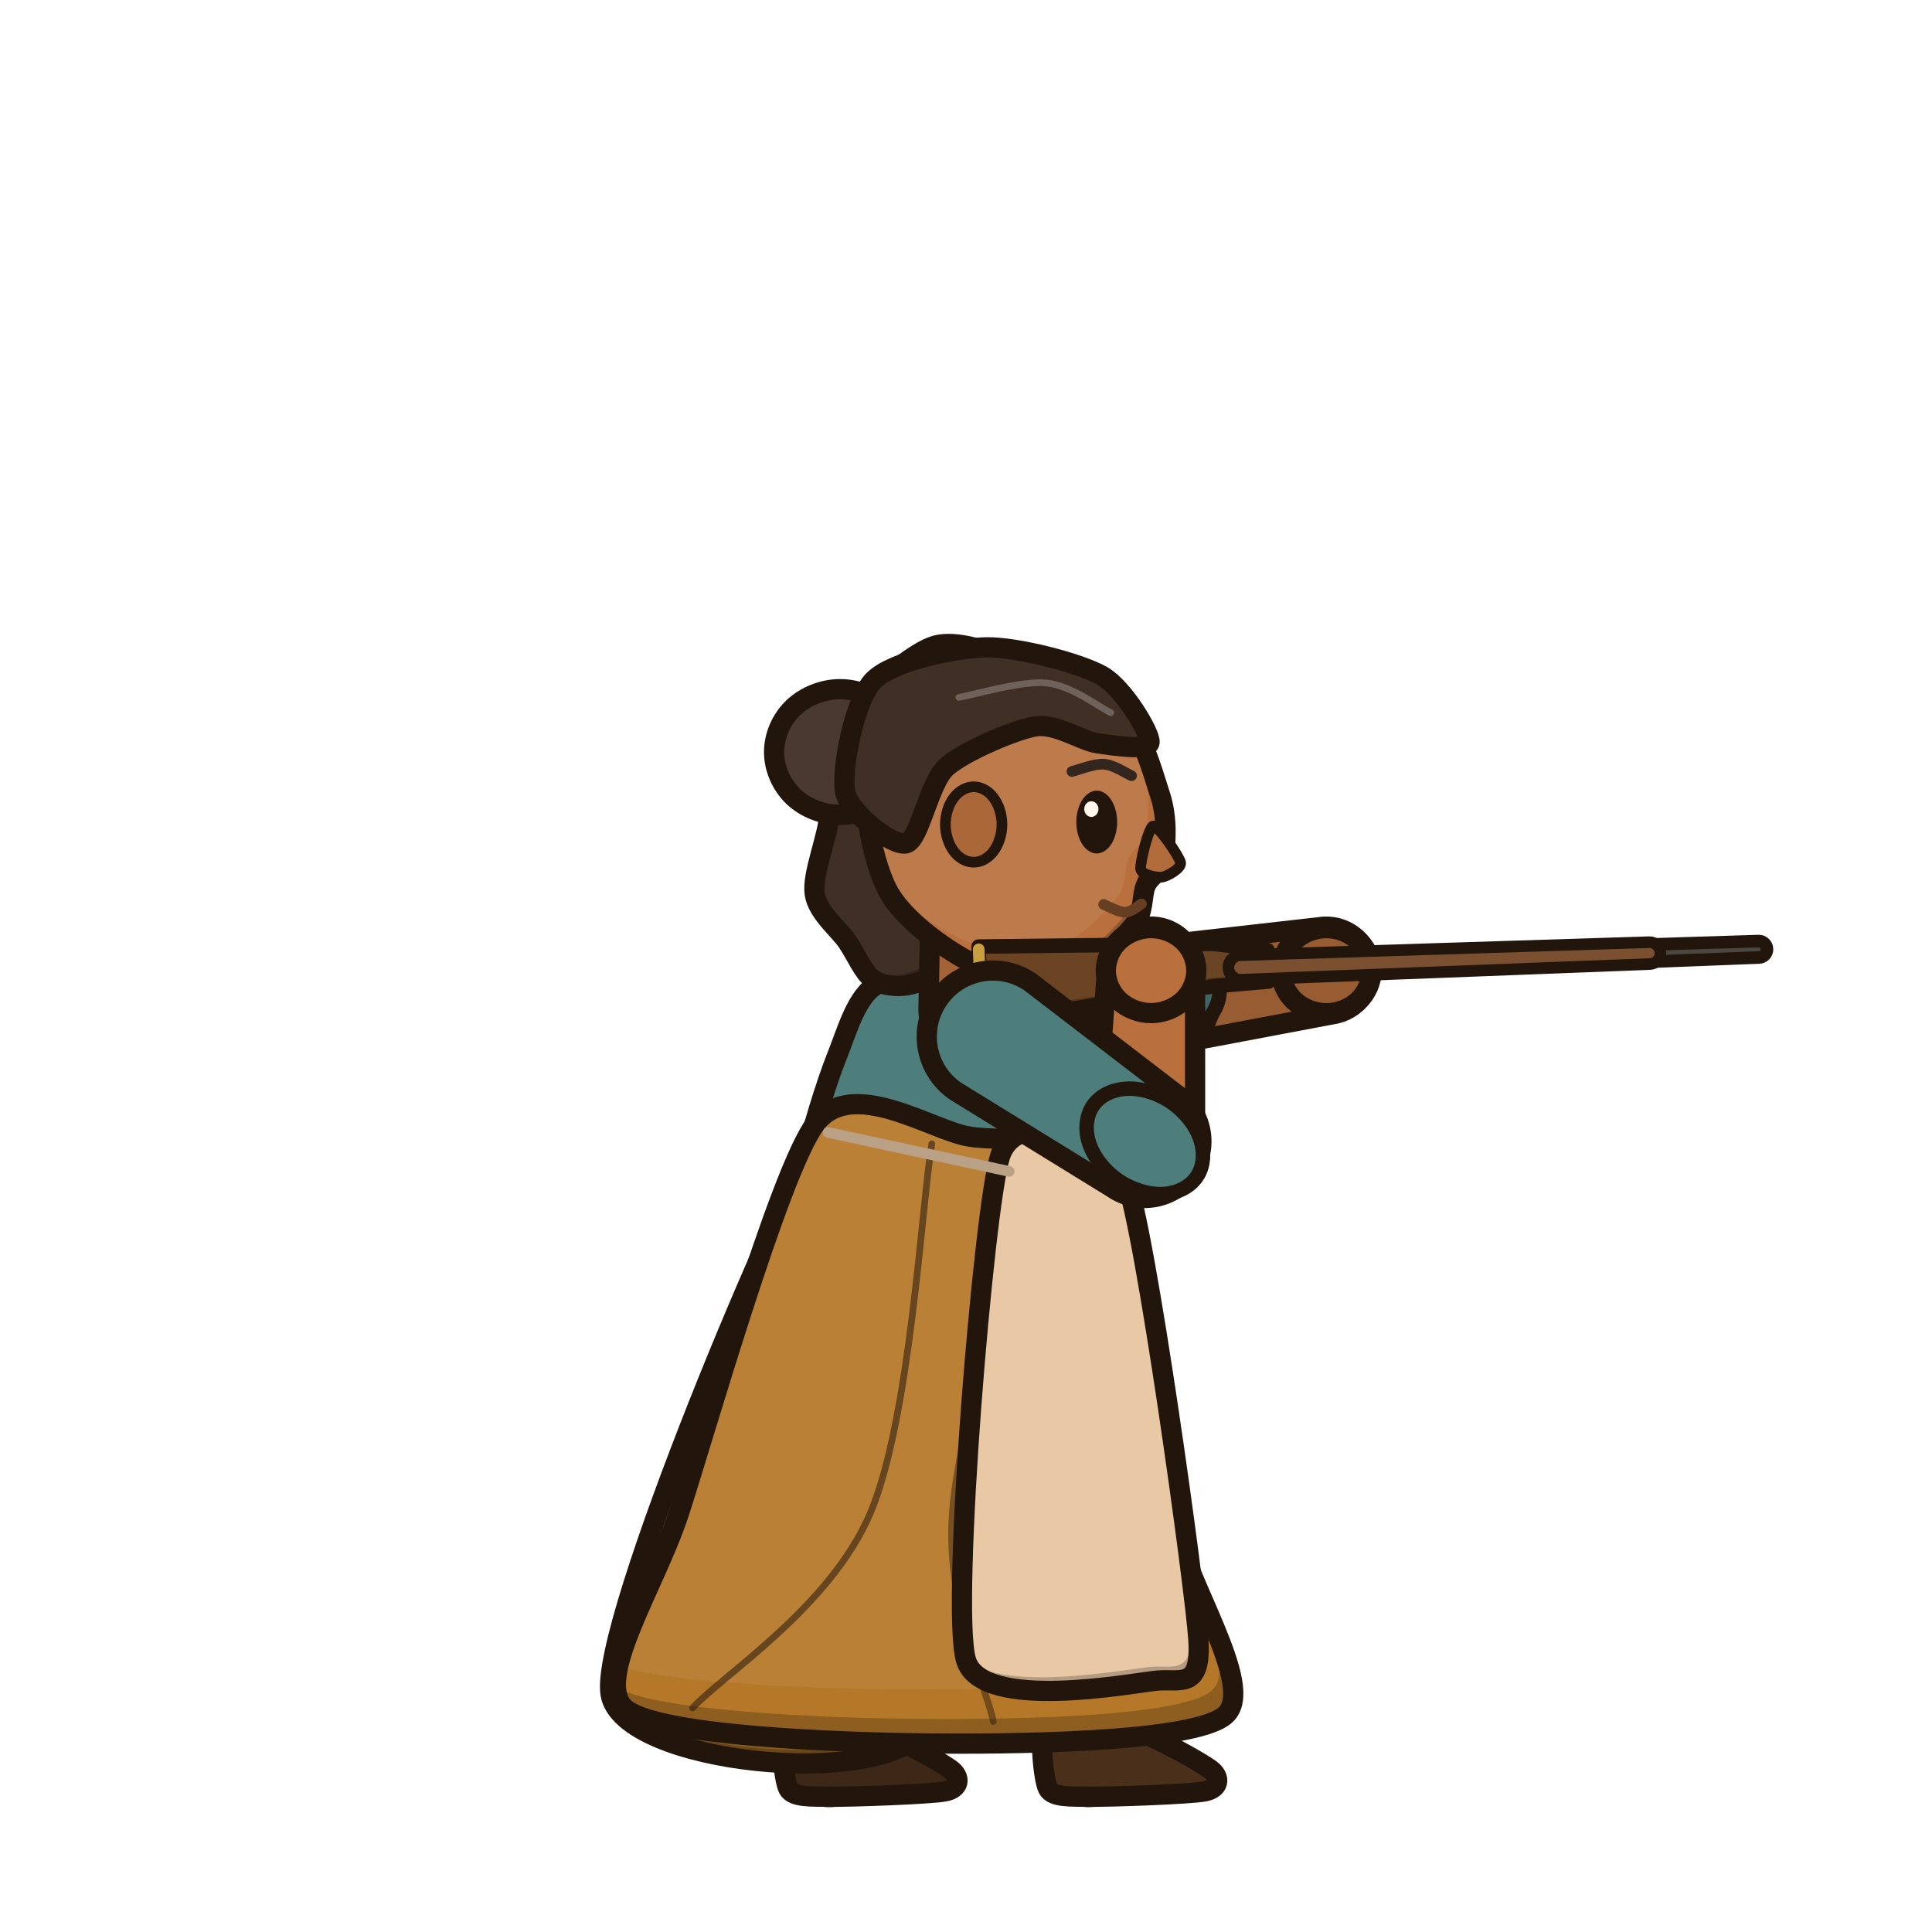
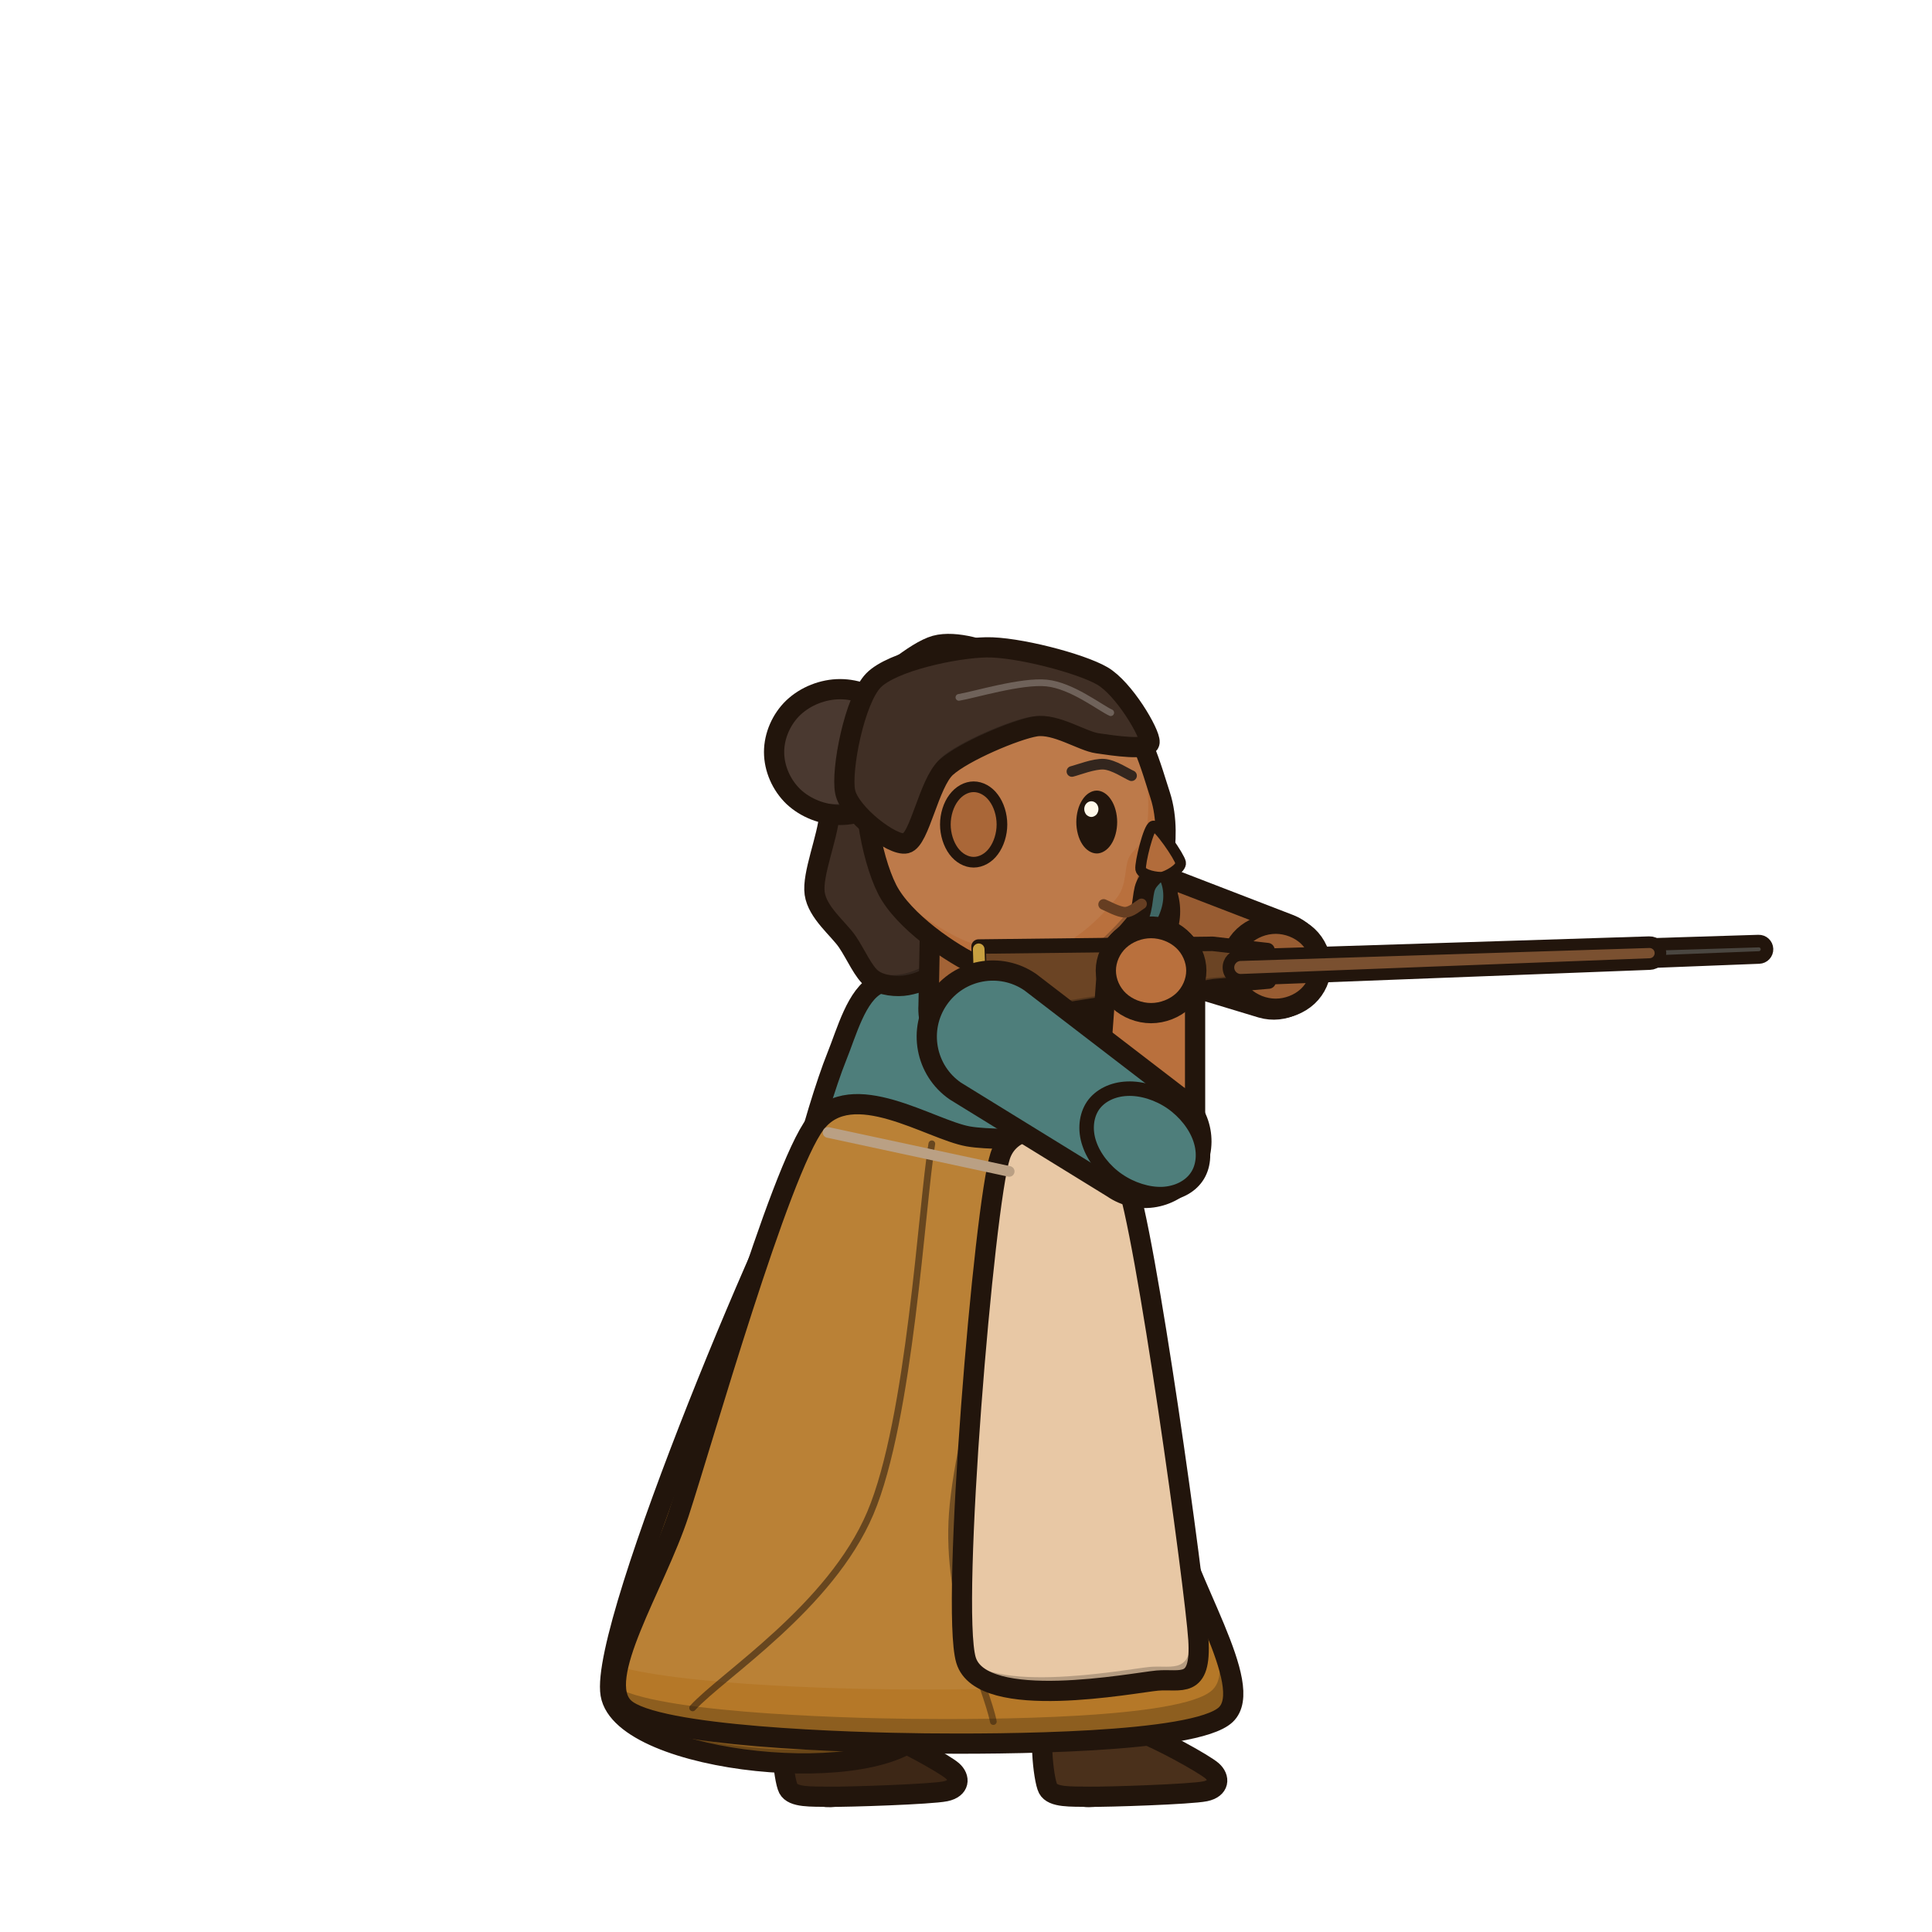
<svg xmlns="http://www.w3.org/2000/svg" width="400" height="400" viewBox="0 0 400 400">
  <defs>
    <clipPath id="teal-aim-1-c-0">
-       <path d="M 13.45 62.21 L 25.88 63.62 A 3.22 3.22 0 0 0 26.84 57.25 L 14.55 54.93 A 3.68 3.68 0 0 0 13.45 62.21 Z" />
+       <path d="M 12.04 68.3 L 23.71 63.8 A 3.22 3.22 0 0 0 21.61 57.72 L 9.64 61.34 A 3.68 3.68 0 0 0 12.04 68.3 Z" />
    </clipPath>
    <clipPath id="teal-aim-1-c-1">
-       <path d="M -0.2 60.55 L 13.16 62.62 A 4.14 4.14 0 0 0 14.84 54.52 L 1.77 51.09 A 4.83 4.83 0 0 0 -0.2 60.55 Z" />
+       <path d="M -2.44 59.42 L 8.08 67.91 A 4.14 4.14 0 0 0 13.6 61.74 L 4.01 52.22 A 4.83 4.83 0 0 0 -2.44 59.42 Z" />
    </clipPath>
    <clipPath id="teal-aim-1-c-2">
-       <path d="M 29.67 60.43 C 29.67 61.24 29.31 62.06 28.7 62.63 C 28.1 63.21 27.22 63.55 26.36 63.55 C 25.5 63.55 24.63 63.21 24.02 62.63 C 23.41 62.06 23.05 61.24 23.05 60.43 C 23.05 59.63 23.41 58.8 24.02 58.23 C 24.63 57.66 25.5 57.32 26.36 57.32 C 27.22 57.32 28.1 57.66 28.7 58.23 C 29.31 58.8 29.67 59.63 29.67 60.43 Z" />
+       <path d="M 25.97 60.76 C 25.97 61.57 25.61 62.39 25 62.96 C 24.39 63.53 23.52 63.87 22.66 63.87 C 21.8 63.87 20.93 63.53 20.32 62.96 C 19.71 62.39 19.35 61.57 19.35 60.76 C 19.35 59.95 19.71 59.13 20.32 58.56 C 20.93 57.99 21.8 57.65 22.66 57.65 C 23.52 57.65 24.39 57.99 25 58.56 C 25.61 59.13 25.97 59.95 25.97 60.76 Z" />
    </clipPath>
    <clipPath id="teal-aim-1-c-3">
      <path d="M -0.52 11.69 L -7.28 1.47 A 3.22 3.22 0 0 0 -12.72 4.93 L -6.34 15.39 A 3.45 3.45 0 0 0 -0.52 11.69 Z" />
    </clipPath>
    <clipPath id="teal-aim-1-c-4">
      <path d="M -13 0.6 C -13.35 1.27 -13.76 5.21 -13 5.7 C -12.24 6.19 -7.9 5.24 -6.5 4.8 C -5.1 4.36 -1.58 2.41 -1 1.9 C -0.42 1.39 -0.45 0.62 -1.5 0.4 C -2.55 0.18 -8.66 -0.02 -10 0 C -11.34 0.02 -12.65 -0.06 -13 0.6 Z" />
    </clipPath>
    <clipPath id="teal-aim-1-c-5">
      <path d="M -10.34 49.15 C -13.35 44.62 -26.86 12.65 -26 7.5 C -25.14 2.35 -6.01 0.47 -3 5 C 0.01 9.53 0.68 41.19 -0.18 46.34 C -1.03 51.49 -7.32 53.68 -10.34 49.15 Z" />
    </clipPath>
    <clipPath id="teal-aim-1-c-6">
      <path d="M 12.48 15.44 L 12.22 3.19 A 3.22 3.22 0 0 0 5.78 3.21 L 5.58 15.46 A 3.45 3.45 0 0 0 12.48 15.44 Z" />
    </clipPath>
    <clipPath id="teal-aim-1-c-7">
      <path d="M 6 0.6 C 5.65 1.27 5.24 5.21 6 5.7 C 6.76 6.19 11.1 5.24 12.5 4.8 C 13.9 4.36 17.42 2.41 18 1.9 C 18.58 1.39 18.55 0.62 17.5 0.4 C 16.45 0.18 10.34 -0.02 9 0 C 7.66 0.02 6.35 -0.06 6 0.6 Z" />
    </clipPath>
    <clipPath id="teal-aim-1-c-8">
      <path d="M -13.01 36.93 C -14.28 38.54 -12.41 43.63 -11.93 45.93 C -11.46 48.22 -10.19 52.33 -9.46 54.13 C -8.73 55.93 -8.01 58.69 -6.46 59.44 C -4.91 60.19 -0.03 60.17 2.19 59.78 C 4.42 59.39 8.88 57.83 10.21 56.5 C 11.53 55.18 12.1 51.79 12.13 49.86 C 12.15 47.92 10.88 44.22 10.4 41.99 C 9.91 39.76 10.2 34.22 8.49 33.13 C 6.79 32.05 0.48 33.33 -2.38 33.83 C -5.25 34.34 -11.73 35.31 -13.01 36.93 Z" />
    </clipPath>
    <clipPath id="teal-aim-1-c-9">
      <path d="M -11 49.26 C -13.65 45.82 -19.25 26.1 -21 20.75 C -22.75 15.4 -27.25 8.61 -25 6.5 C -22.75 4.39 -8.5 3.96 -3 3.9 C 2.5 3.84 16.75 3.89 19 6 C 21.25 8.11 15.96 15.83 15 20.75 C 14.04 25.67 13.18 41.88 11.33 45.33 C 9.48 48.77 2.96 47.82 0.17 48.31 C -2.62 48.8 -8.36 52.71 -11 49.26 Z" />
    </clipPath>
    <clipPath id="teal-aim-1-c-10">
      <path d="M 2.5 46.88 C 3.66 50.41 10.21 48.81 11.66 45.27 C 13.11 41.73 16.77 15.18 17 11.5 C 17.23 7.82 15.7 8.65 14 8.5 C 12.3 8.35 1.15 6.16 0 10 C -1.15 13.84 1.33 43.36 2.5 46.88 Z" />
    </clipPath>
    <clipPath id="teal-aim-1-c-11">
      <path d="M 2.57 83.33 C 1.53 83.87 -0.74 84.63 -2.24 84.22 C -3.74 83.8 -6.24 81.56 -7.43 80.57 C -8.61 79.57 -9.77 78.89 -10.16 77.59 C -10.54 76.28 -9.86 73.6 -9.99 71.87 C -10.13 70.14 -11.27 67.48 -11.07 66.08 C -10.87 64.68 -9.32 63.49 -8.68 62.55 C -8.05 61.62 -7.5 60.3 -6.84 59.82 C -6.19 59.34 -5.05 59.23 -4.3 59.37 C -3.54 59.51 -2.5 59.84 -1.83 60.75 C -1.16 61.65 -0.78 64.04 0.16 65.39 C 1.1 66.75 3.85 68.32 4.47 69.75 C 5.09 71.18 4.26 73.28 4.28 74.91 C 4.31 76.53 4.91 79.29 4.65 80.56 C 4.39 81.82 3.6 82.78 2.57 83.33 Z" />
    </clipPath>
    <clipPath id="teal-aim-1-c-12">
      <path d="M -4.38 76.43 C -4.38 77.62 -4.91 78.84 -5.8 79.68 C -6.68 80.52 -7.96 81.03 -9.21 81.03 C -10.47 81.03 -11.74 80.52 -12.63 79.68 C -13.51 78.84 -14.04 77.62 -14.04 76.43 C -14.04 75.23 -13.51 74.02 -12.63 73.17 C -11.74 72.33 -10.47 71.83 -9.21 71.83 C -7.96 71.83 -6.68 72.33 -5.8 73.17 C -4.91 74.02 -4.38 75.23 -4.38 76.43 Z" />
    </clipPath>
    <clipPath id="teal-aim-1-c-13">
      <path d="M -2.74 57.9 L -2.64 63.25 A 4.37 4.37 0 0 0 6.08 62.71 L 5.53 57.4 A 4.14 4.14 0 0 0 -2.74 57.9 Z" />
    </clipPath>
    <clipPath id="teal-aim-1-c-14">
      <path d="M -6.92 76.27 C -5.93 78.74 -1.83 82.28 0.81 82.87 C 3.44 83.47 8.64 81.66 10.65 80.22 C 12.66 78.79 13.63 75.02 14.2 73.29 C 14.77 71.56 14.61 69.65 14.45 68.66 C 14.3 67.67 13.49 67.41 13.16 66.68 C 12.83 65.94 13.06 64.71 12.26 63.74 C 11.47 62.78 9.56 60.7 7.87 60.24 C 6.18 59.79 3.03 59.8 0.99 60.73 C -1.06 61.65 -4.58 64.05 -5.77 66.39 C -6.95 68.72 -7.9 73.79 -6.92 76.27 Z" />
    </clipPath>
    <clipPath id="teal-aim-1-c-15">
      <path d="M -8.84 73.52 C -9.16 75.11 -8.15 80.26 -6.77 81.67 C -5.4 83.08 -0.76 84.05 1.47 84.09 C 3.7 84.14 8.37 82.93 9.97 82 C 11.56 81.08 13.48 77.81 13.43 77.15 C 13.39 76.49 10.73 76.91 9.62 77.07 C 8.51 77.22 6.57 78.54 5.1 78.31 C 3.62 78.07 -0.19 76.45 -1.45 75.31 C -2.72 74.17 -3.39 69.99 -4.38 69.75 C -5.36 69.51 -8.52 71.93 -8.84 73.52 Z" />
    </clipPath>
    <clipPath id="teal-aim-1-c-16">
      <path d="M 1.12 56.6 L 18.15 59.3 L 22.14 59.64 L 22.06 61.94 L 18.04 62.4 L 0.92 62.2 Z" />
    </clipPath>
    <clipPath id="teal-aim-1-c-17">
      <path d="M 9.4 48.08 L 10.32 60.56 A 3.22 3.22 0 0 0 16.76 60.32 L 16.76 47.81 A 3.68 3.68 0 0 0 9.4 48.08 Z" />
    </clipPath>
    <clipPath id="teal-aim-1-c-18">
      <path d="M 4.71 59.59 L 15.43 51.36 A 4.14 4.14 0 0 0 10.73 44.54 L -0.78 51.63 A 4.83 4.83 0 0 0 4.71 59.59 Z" />
    </clipPath>
    <clipPath id="teal-aim-1-c-19">
      <path d="M 16.85 60.44 C 16.85 61.25 16.49 62.07 15.88 62.64 C 15.27 63.21 14.4 63.55 13.54 63.55 C 12.68 63.55 11.81 63.21 11.2 62.64 C 10.59 62.07 10.23 61.25 10.23 60.44 C 10.23 59.63 10.59 58.81 11.2 58.24 C 11.81 57.67 12.68 57.33 13.54 57.33 C 14.4 57.33 15.27 57.67 15.88 58.24 C 16.49 58.81 16.85 59.63 16.85 60.44 Z" />
    </clipPath>
  </defs>
  <g filter="url(#grain)" stroke-linejoin="round" stroke-linecap="round">
    <g transform="translate(200 372) scale(2.83 -2.83)">
      <g clip-path="url(#teal-aim-1-c-0)">
-         <path d="M 13.45 62.21 L 25.88 63.62 A 3.22 3.22 0 0 0 26.84 57.25 L 14.55 54.93 A 3.68 3.68 0 0 0 13.45 62.21 Z" fill="#774827" />
-         <path d="M 13.45 62.21 L 25.88 63.62 A 3.22 3.22 0 0 0 26.84 57.25 L 14.55 54.93 A 3.68 3.68 0 0 0 13.45 62.21 Z" fill="#985c32" transform="translate(-0.33 0.6)" />
+         <path d="M 12.04 68.3 L 23.71 63.8 A 3.22 3.22 0 0 0 21.61 57.72 L 9.64 61.34 A 3.68 3.68 0 0 0 12.04 68.3 Z" fill="#774827" />
+         <path d="M 12.04 68.3 L 23.71 63.8 A 3.22 3.22 0 0 0 21.61 57.72 L 9.64 61.34 A 3.68 3.68 0 0 0 12.04 68.3 Z" fill="#985c32" transform="translate(-0.33 0.6)" />
      </g>
-       <path d="M 13.45 62.21 L 25.88 63.62 A 3.22 3.22 0 0 0 26.84 57.25 L 14.55 54.93 A 3.68 3.68 0 0 0 13.45 62.21 Z" fill="none" stroke="#22150c" stroke-width="1.48" stroke-linejoin="round" />
+       <path d="M 12.04 68.3 L 23.71 63.8 A 3.22 3.22 0 0 0 21.61 57.72 L 9.64 61.34 A 3.68 3.68 0 0 0 12.04 68.3 Z" fill="none" stroke="#22150c" stroke-width="1.48" stroke-linejoin="round" />
      <g clip-path="url(#teal-aim-1-c-1)">
-         <path d="M -0.2 60.55 L 13.16 62.62 A 4.14 4.14 0 0 0 14.84 54.52 L 1.77 51.09 A 4.83 4.83 0 0 0 -0.2 60.55 Z" fill="#32504f" />
-         <path d="M -0.2 60.55 L 13.16 62.62 A 4.14 4.14 0 0 0 14.84 54.52 L 1.77 51.09 A 4.83 4.83 0 0 0 -0.2 60.55 Z" fill="#406765" transform="translate(-0.38 0.7)" />
+         <path d="M -2.44 59.42 L 8.08 67.91 A 4.14 4.14 0 0 0 13.6 61.74 L 4.01 52.22 A 4.83 4.83 0 0 0 -2.44 59.42 Z" fill="#32504f" />
+         <path d="M -2.44 59.42 L 8.08 67.91 A 4.14 4.14 0 0 0 13.6 61.74 L 4.01 52.22 A 4.83 4.83 0 0 0 -2.44 59.42 Z" fill="#406765" transform="translate(-0.38 0.7)" />
      </g>
-       <path d="M -0.2 60.55 L 13.16 62.62 A 4.14 4.14 0 0 0 14.84 54.52 L 1.77 51.09 A 4.83 4.83 0 0 0 -0.2 60.55 Z" fill="none" stroke="#22150c" stroke-width="1.48" stroke-linejoin="round" />
-       <path d="M 18.5 59.51 C 18.32 60.38 17.64 61.17 16.69 61.62 C 15.73 62.07 14.46 62.19 13.3 61.95 C 12.13 61.7 11.02 61.09 10.32 60.29 C 9.62 59.5 9.31 58.51 9.5 57.63 C 9.68 56.76 10.36 55.97 11.31 55.52 C 12.27 55.07 13.54 54.95 14.7 55.19 C 15.87 55.43 16.99 56.05 17.68 56.84 C 18.38 57.63 18.69 58.63 18.5 59.51 Z" fill="#406765" />
-       <path d="M 18.5 59.51 C 18.32 60.38 17.64 61.17 16.69 61.62 C 15.73 62.07 14.46 62.19 13.3 61.95 C 12.13 61.7 11.02 61.09 10.32 60.29 C 9.62 59.5 9.31 58.51 9.5 57.63 C 9.68 56.76 10.36 55.97 11.31 55.52 C 12.27 55.07 13.54 54.95 14.7 55.19 C 15.87 55.43 16.99 56.05 17.68 56.84 C 18.38 57.63 18.69 58.63 18.5 59.51 Z" fill="none" stroke="#22150c" stroke-width="1.06" stroke-linejoin="round" />
+       <path d="M -2.44 59.42 L 8.08 67.91 A 4.14 4.14 0 0 0 13.6 61.74 L 4.01 52.22 A 4.83 4.83 0 0 0 -2.44 59.42 Z" fill="none" stroke="#22150c" stroke-width="1.48" stroke-linejoin="round" />
+       <path d="M 14.27 67.89 C 13.67 68.56 12.68 68.9 11.63 68.81 C 10.58 68.72 9.43 68.19 8.54 67.39 C 7.65 66.6 7 65.51 6.79 64.47 C 6.58 63.44 6.82 62.42 7.41 61.76 C 8.01 61.09 8.99 60.75 10.04 60.84 C 11.09 60.93 12.25 61.46 13.14 62.26 C 14.03 63.05 14.68 64.14 14.89 65.18 C 15.1 66.21 14.86 67.23 14.27 67.89 Z" fill="#406765" />
+       <path d="M 14.27 67.89 C 13.67 68.56 12.68 68.9 11.63 68.81 C 10.58 68.72 9.43 68.19 8.54 67.39 C 7.65 66.6 7 65.51 6.79 64.47 C 6.58 63.44 6.82 62.42 7.41 61.76 C 8.01 61.09 8.99 60.75 10.04 60.84 C 11.09 60.93 12.25 61.46 13.14 62.26 C 14.03 63.05 14.68 64.14 14.89 65.18 C 15.1 66.21 14.86 67.23 14.27 67.89 Z" fill="none" stroke="#22150c" stroke-width="1.06" stroke-linejoin="round" />
      <g clip-path="url(#teal-aim-1-c-2)">
-         <path d="M 29.67 60.43 C 29.67 61.24 29.31 62.06 28.7 62.63 C 28.1 63.21 27.22 63.55 26.36 63.55 C 25.5 63.55 24.63 63.21 24.02 62.63 C 23.41 62.06 23.05 61.24 23.05 60.43 C 23.05 59.63 23.41 58.8 24.02 58.23 C 24.63 57.66 25.5 57.32 26.36 57.32 C 27.22 57.32 28.1 57.66 28.7 58.23 C 29.31 58.8 29.67 59.63 29.67 60.43 Z" fill="#774827" />
-         <path d="M 29.67 60.43 C 29.67 61.24 29.31 62.06 28.7 62.63 C 28.1 63.21 27.22 63.55 26.36 63.55 C 25.5 63.55 24.63 63.21 24.02 62.63 C 23.41 62.06 23.05 61.24 23.05 60.43 C 23.05 59.63 23.41 58.8 24.02 58.23 C 24.63 57.66 25.5 57.32 26.36 57.32 C 27.22 57.32 28.1 57.66 28.7 58.23 C 29.31 58.8 29.67 59.63 29.67 60.43 Z" fill="#985c32" transform="translate(-0.22 0.4)" />
+         <path d="M 25.97 60.76 C 25.97 61.57 25.61 62.39 25 62.96 C 24.39 63.53 23.52 63.87 22.66 63.87 C 21.8 63.87 20.93 63.53 20.32 62.96 C 19.71 62.39 19.35 61.57 19.35 60.76 C 19.35 59.95 19.71 59.13 20.32 58.56 C 20.93 57.99 21.8 57.65 22.66 57.65 C 23.52 57.65 24.39 57.99 25 58.56 C 25.61 59.13 25.97 59.95 25.97 60.76 Z" fill="#774827" />
+         <path d="M 25.97 60.76 C 25.97 61.57 25.61 62.39 25 62.96 C 24.39 63.53 23.52 63.87 22.66 63.87 C 21.8 63.87 20.93 63.53 20.32 62.96 C 19.71 62.39 19.35 61.57 19.35 60.76 C 19.35 59.95 19.71 59.13 20.32 58.56 C 20.93 57.99 21.8 57.65 22.66 57.65 C 23.52 57.65 24.39 57.99 25 58.56 C 25.61 59.13 25.97 59.95 25.97 60.76 Z" fill="#985c32" transform="translate(-0.22 0.4)" />
      </g>
-       <path d="M 29.67 60.43 C 29.67 61.24 29.31 62.06 28.7 62.63 C 28.1 63.21 27.22 63.55 26.36 63.55 C 25.5 63.55 24.63 63.21 24.02 62.63 C 23.41 62.06 23.05 61.24 23.05 60.43 C 23.05 59.63 23.41 58.8 24.02 58.23 C 24.63 57.66 25.5 57.32 26.36 57.32 C 27.22 57.32 28.1 57.66 28.7 58.23 C 29.31 58.8 29.67 59.63 29.67 60.43 Z" fill="none" stroke="#22150c" stroke-width="1.48" stroke-linejoin="round" />
+       <path d="M 25.97 60.76 C 25.97 61.57 25.61 62.39 25 62.96 C 24.39 63.53 23.52 63.87 22.66 63.87 C 21.8 63.87 20.93 63.53 20.32 62.96 C 19.71 62.39 19.35 61.57 19.35 60.76 C 19.35 59.95 19.71 59.13 20.32 58.56 C 20.93 57.99 21.8 57.65 22.66 57.65 C 23.52 57.65 24.39 57.99 25 58.56 C 25.61 59.13 25.97 59.95 25.97 60.76 Z" fill="none" stroke="#22150c" stroke-width="1.48" stroke-linejoin="round" />
      <g clip-path="url(#teal-aim-1-c-3)">
        <path d="M -0.52 11.69 L -7.28 1.47 A 3.22 3.22 0 0 0 -12.72 4.93 L -6.34 15.39 A 3.45 3.45 0 0 0 -0.52 11.69 Z" fill="#634216" />
        <path d="M -0.52 11.69 L -7.28 1.47 A 3.22 3.22 0 0 0 -12.72 4.93 L -6.34 15.39 A 3.45 3.45 0 0 0 -0.52 11.69 Z" fill="#7f541c" transform="translate(-0.28 0.5)" />
      </g>
      <path d="M -0.52 11.69 L -7.28 1.47 A 3.22 3.22 0 0 0 -12.72 4.93 L -6.34 15.39 A 3.45 3.45 0 0 0 -0.52 11.69 Z" fill="none" stroke="#22150c" stroke-width="1.48" stroke-linejoin="round" />
      <g clip-path="url(#teal-aim-1-c-4)">
        <path d="M -13 0.6 C -13.35 1.27 -13.76 5.21 -13 5.7 C -12.24 6.19 -7.9 5.24 -6.5 4.8 C -5.1 4.36 -1.58 2.41 -1 1.9 C -0.42 1.39 -0.45 0.62 -1.5 0.4 C -2.55 0.18 -8.66 -0.02 -10 0 C -11.34 0.02 -12.65 -0.06 -13 0.6 Z" fill="#301e11" />
        <path d="M -13 0.6 C -13.35 1.27 -13.76 5.21 -13 5.7 C -12.24 6.19 -7.9 5.24 -6.5 4.8 C -5.1 4.36 -1.58 2.41 -1 1.9 C -0.42 1.39 -0.45 0.62 -1.5 0.4 C -2.55 0.18 -8.66 -0.02 -10 0 C -11.34 0.02 -12.65 -0.06 -13 0.6 Z" fill="#3d2716" transform="translate(-0.28 0.5)" />
      </g>
      <path d="M -13 0.6 C -13.35 1.27 -13.76 5.21 -13 5.7 C -12.24 6.19 -7.9 5.24 -6.5 4.8 C -5.1 4.36 -1.58 2.41 -1 1.9 C -0.42 1.39 -0.45 0.62 -1.5 0.4 C -2.55 0.18 -8.66 -0.02 -10 0 C -11.34 0.02 -12.65 -0.06 -13 0.6 Z" fill="none" stroke="#22150c" stroke-width="1.48" stroke-linejoin="round" />
      <g clip-path="url(#teal-aim-1-c-5)">
        <path d="M -10.34 49.15 C -13.35 44.62 -26.86 12.65 -26 7.5 C -25.14 2.35 -6.01 0.47 -3 5 C 0.01 9.53 0.68 41.19 -0.18 46.34 C -1.03 51.49 -7.32 53.68 -10.34 49.15 Z" fill="#6a4617" />
        <path d="M -10.34 49.15 C -13.35 44.62 -26.86 12.65 -26 7.5 C -25.14 2.35 -6.01 0.47 -3 5 C 0.01 9.53 0.68 41.19 -0.18 46.34 C -1.03 51.49 -7.32 53.68 -10.34 49.15 Z" fill="#885a1e" transform="translate(-0.55 1)" />
      </g>
      <path d="M -10.34 49.15 C -13.35 44.62 -26.86 12.65 -26 7.5 C -25.14 2.35 -6.01 0.47 -3 5 C 0.01 9.53 0.68 41.19 -0.18 46.34 C -1.03 51.49 -7.32 53.68 -10.34 49.15 Z" fill="none" stroke="#22150c" stroke-width="1.48" stroke-linejoin="round" />
      <g clip-path="url(#teal-aim-1-c-6)">
        <path d="M 12.48 15.44 L 12.22 3.19 A 3.22 3.22 0 0 0 5.78 3.21 L 5.58 15.46 A 3.45 3.45 0 0 0 12.48 15.44 Z" fill="#634216" />
        <path d="M 12.48 15.44 L 12.22 3.19 A 3.22 3.22 0 0 0 5.78 3.21 L 5.58 15.46 A 3.45 3.45 0 0 0 12.48 15.44 Z" fill="#7f541c" transform="translate(-0.28 0.5)" />
      </g>
      <path d="M 12.48 15.44 L 12.22 3.19 A 3.22 3.22 0 0 0 5.78 3.21 L 5.58 15.46 A 3.45 3.45 0 0 0 12.48 15.44 Z" fill="none" stroke="#22150c" stroke-width="1.48" stroke-linejoin="round" />
      <g clip-path="url(#teal-aim-1-c-7)">
        <path d="M 6 0.6 C 5.65 1.27 5.24 5.21 6 5.7 C 6.76 6.19 11.1 5.24 12.5 4.8 C 13.9 4.36 17.42 2.41 18 1.9 C 18.58 1.39 18.55 0.62 17.5 0.4 C 16.45 0.18 10.34 -0.02 9 0 C 7.66 0.02 6.35 -0.06 6 0.6 Z" fill="#3a2515" />
        <path d="M 6 0.6 C 5.65 1.27 5.24 5.21 6 5.7 C 6.76 6.19 11.1 5.24 12.5 4.8 C 13.9 4.36 17.42 2.41 18 1.9 C 18.58 1.39 18.55 0.62 17.5 0.4 C 16.45 0.18 10.34 -0.02 9 0 C 7.66 0.02 6.35 -0.06 6 0.6 Z" fill="#4a301b" transform="translate(-0.28 0.5)" />
      </g>
      <path d="M 6 0.6 C 5.65 1.27 5.24 5.21 6 5.7 C 6.76 6.19 11.1 5.24 12.5 4.8 C 13.9 4.36 17.42 2.41 18 1.9 C 18.58 1.39 18.55 0.62 17.5 0.4 C 16.45 0.18 10.34 -0.02 9 0 C 7.66 0.02 6.35 -0.06 6 0.6 Z" fill="none" stroke="#22150c" stroke-width="1.48" stroke-linejoin="round" />
      <g clip-path="url(#teal-aim-1-c-8)">
        <path d="M -13.01 36.93 C -14.28 38.54 -12.41 43.63 -11.93 45.93 C -11.46 48.22 -10.19 52.33 -9.46 54.13 C -8.73 55.93 -8.01 58.69 -6.46 59.44 C -4.91 60.19 -0.03 60.17 2.19 59.78 C 4.42 59.39 8.88 57.83 10.21 56.5 C 11.53 55.18 12.1 51.79 12.13 49.86 C 12.15 47.92 10.88 44.22 10.4 41.99 C 9.91 39.76 10.2 34.22 8.49 33.13 C 6.79 32.05 0.48 33.33 -2.38 33.83 C -5.25 34.34 -11.73 35.31 -13.01 36.93 Z" fill="#3d6260" />
        <path d="M -13.01 36.93 C -14.28 38.54 -12.41 43.63 -11.93 45.93 C -11.46 48.22 -10.19 52.33 -9.46 54.13 C -8.73 55.93 -8.01 58.69 -6.46 59.44 C -4.91 60.19 -0.03 60.17 2.19 59.78 C 4.42 59.39 8.88 57.83 10.21 56.5 C 11.53 55.18 12.1 51.79 12.13 49.86 C 12.15 47.92 10.88 44.22 10.4 41.99 C 9.91 39.76 10.2 34.22 8.49 33.13 C 6.79 32.05 0.48 33.33 -2.38 33.83 C -5.25 34.34 -11.73 35.31 -13.01 36.93 Z" fill="#4e7e7b" transform="translate(-0.72 1.3)" />
      </g>
      <path d="M -13.01 36.93 C -14.28 38.54 -12.41 43.63 -11.93 45.93 C -11.46 48.22 -10.19 52.33 -9.46 54.13 C -8.73 55.93 -8.01 58.69 -6.46 59.44 C -4.91 60.19 -0.03 60.17 2.19 59.78 C 4.42 59.39 8.88 57.83 10.21 56.5 C 11.53 55.18 12.1 51.79 12.13 49.86 C 12.15 47.92 10.88 44.22 10.4 41.99 C 9.91 39.76 10.2 34.22 8.49 33.13 C 6.79 32.05 0.48 33.33 -2.38 33.83 C -5.25 34.34 -11.73 35.31 -13.01 36.93 Z" fill="none" stroke="#22150c" stroke-width="1.48" stroke-linejoin="round" />
      <g clip-path="url(#teal-aim-1-c-9)">
        <path d="M -11 49.26 C -13.65 45.82 -19.25 26.1 -21 20.75 C -22.75 15.4 -27.25 8.61 -25 6.5 C -22.75 4.39 -8.5 3.96 -3 3.9 C 2.5 3.84 16.75 3.89 19 6 C 21.25 8.11 15.96 15.83 15 20.75 C 14.04 25.67 13.18 41.88 11.33 45.33 C 9.48 48.77 2.96 47.82 0.17 48.31 C -2.62 48.8 -8.36 52.71 -11 49.26 Z" fill="#8d5e1f" />
        <path d="M -11 49.26 C -13.65 45.82 -19.25 26.1 -21 20.75 C -22.75 15.4 -27.25 8.61 -25 6.5 C -22.75 4.39 -8.5 3.96 -3 3.9 C 2.5 3.84 16.75 3.89 19 6 C 21.25 8.11 15.96 15.83 15 20.75 C 14.04 25.67 13.18 41.88 11.33 45.33 C 9.48 48.77 2.96 47.82 0.17 48.31 C -2.62 48.8 -8.36 52.71 -11 49.26 Z" fill="#b57828" transform="translate(-0.99 1.8)" />
        <path d="M -11 49.26 C -13.65 45.82 -19.25 26.1 -21 20.75 C -22.75 15.4 -27.25 8.61 -25 6.5 C -22.75 4.39 -8.5 3.96 -3 3.9 C 2.5 3.84 16.75 3.89 19 6 C 21.25 8.11 15.96 15.83 15 20.75 C 14.04 25.67 13.18 41.88 11.33 45.33 C 9.48 48.77 2.96 47.82 0.17 48.31 C -2.62 48.8 -8.36 52.71 -11 49.26 Z" fill="#be8842" transform="translate(-2.52 3.96)" opacity="0.55" />
      </g>
      <path d="M -11 49.26 C -13.65 45.82 -19.25 26.1 -21 20.75 C -22.75 15.4 -27.25 8.61 -25 6.5 C -22.75 4.39 -8.5 3.96 -3 3.9 C 2.5 3.84 16.75 3.89 19 6 C 21.25 8.11 15.96 15.83 15 20.75 C 14.04 25.67 13.18 41.88 11.33 45.33 C 9.48 48.77 2.96 47.82 0.17 48.31 C -2.62 48.8 -8.36 52.71 -11 49.26 Z" fill="none" stroke="#22150c" stroke-width="1.48" stroke-linejoin="round" />
      <path d="M -20 6.5 C -17.83 8.88 -9.92 13.87 -7 20.75 C -4.08 27.63 -3.25 43.26 -2.5 47.77" fill="none" stroke="#22150c" stroke-width="0.49" stroke-linecap="round" stroke-linejoin="round" opacity="0.55" />
      <path d="M 2 5.5 C 1.5 8.04 -1.5 13.93 -1 20.75 C -0.5 27.57 4 42.16 5 46.44" fill="none" stroke="#22150c" stroke-width="0.49" stroke-linecap="round" stroke-linejoin="round" opacity="0.45" />
      <g clip-path="url(#teal-aim-1-c-10)">
        <path d="M 2.5 46.88 C 3.66 50.41 10.21 48.81 11.66 45.27 C 13.11 41.73 16.77 15.18 17 11.5 C 17.23 7.82 15.7 8.65 14 8.5 C 12.3 8.35 1.15 6.16 0 10 C -1.15 13.84 1.33 43.36 2.5 46.88 Z" fill="#b59c81" />
        <path d="M 2.5 46.88 C 3.66 50.41 10.21 48.81 11.66 45.27 C 13.11 41.73 16.77 15.18 17 11.5 C 17.23 7.82 15.7 8.65 14 8.5 C 12.3 8.35 1.15 6.16 0 10 C -1.15 13.84 1.33 43.36 2.5 46.88 Z" fill="#e8c8a5" transform="translate(-0.55 1)" />
      </g>
      <path d="M 2.5 46.88 C 3.66 50.41 10.21 48.81 11.66 45.27 C 13.11 41.73 16.77 15.18 17 11.5 C 17.23 7.82 15.7 8.65 14 8.5 C 12.3 8.35 1.15 6.16 0 10 C -1.15 13.84 1.33 43.36 2.5 46.88 Z" fill="none" stroke="#22150c" stroke-width="1.48" stroke-linejoin="round" />
      <path d="M -10.09 48.6 C -7.88 48.12 0.95 46.23 3.16 45.75" fill="none" stroke="#baa084" stroke-width="0.78" stroke-linecap="round" stroke-linejoin="round" />
      <g clip-path="url(#teal-aim-1-c-11)">
        <path d="M 2.57 83.33 C 1.53 83.87 -0.74 84.63 -2.24 84.22 C -3.74 83.8 -6.24 81.56 -7.43 80.57 C -8.61 79.57 -9.77 78.89 -10.16 77.59 C -10.54 76.28 -9.86 73.6 -9.99 71.87 C -10.13 70.14 -11.27 67.48 -11.07 66.08 C -10.87 64.68 -9.32 63.49 -8.68 62.55 C -8.05 61.62 -7.5 60.3 -6.84 59.82 C -6.19 59.34 -5.05 59.23 -4.3 59.37 C -3.54 59.51 -2.5 59.84 -1.83 60.75 C -1.16 61.65 -0.78 64.04 0.16 65.39 C 1.1 66.75 3.85 68.32 4.47 69.75 C 5.09 71.18 4.26 73.28 4.28 74.91 C 4.31 76.53 4.91 79.29 4.65 80.56 C 4.39 81.82 3.6 82.78 2.57 83.33 Z" fill="#32251d" />
        <path d="M 2.57 83.33 C 1.53 83.87 -0.74 84.63 -2.24 84.22 C -3.74 83.8 -6.24 81.56 -7.43 80.57 C -8.61 79.57 -9.77 78.89 -10.16 77.59 C -10.54 76.28 -9.86 73.6 -9.99 71.87 C -10.13 70.14 -11.27 67.48 -11.07 66.08 C -10.87 64.68 -9.32 63.49 -8.68 62.55 C -8.05 61.62 -7.5 60.3 -6.84 59.82 C -6.19 59.34 -5.05 59.23 -4.3 59.37 C -3.54 59.51 -2.5 59.84 -1.83 60.75 C -1.16 61.65 -0.78 64.04 0.16 65.39 C 1.1 66.75 3.85 68.32 4.47 69.75 C 5.09 71.18 4.26 73.28 4.28 74.91 C 4.31 76.53 4.91 79.29 4.65 80.56 C 4.39 81.82 3.6 82.78 2.57 83.33 Z" fill="#402f25" transform="translate(-0.44 0.8)" />
      </g>
      <path d="M 2.57 83.33 C 1.53 83.87 -0.74 84.63 -2.24 84.22 C -3.74 83.8 -6.24 81.56 -7.43 80.57 C -8.61 79.57 -9.77 78.89 -10.16 77.59 C -10.54 76.28 -9.86 73.6 -9.99 71.87 C -10.13 70.14 -11.27 67.48 -11.07 66.08 C -10.87 64.68 -9.32 63.49 -8.68 62.55 C -8.05 61.62 -7.5 60.3 -6.84 59.82 C -6.19 59.34 -5.05 59.23 -4.3 59.37 C -3.54 59.51 -2.5 59.84 -1.83 60.75 C -1.16 61.65 -0.78 64.04 0.16 65.39 C 1.1 66.75 3.85 68.32 4.47 69.75 C 5.09 71.18 4.26 73.28 4.28 74.91 C 4.31 76.53 4.91 79.29 4.65 80.56 C 4.39 81.82 3.6 82.78 2.57 83.33 Z" fill="none" stroke="#22150c" stroke-width="1.48" stroke-linejoin="round" />
      <g clip-path="url(#teal-aim-1-c-12)">
        <path d="M -4.38 76.43 C -4.38 77.62 -4.91 78.84 -5.8 79.68 C -6.68 80.52 -7.96 81.03 -9.21 81.03 C -10.47 81.03 -11.74 80.52 -12.63 79.68 C -13.51 78.84 -14.04 77.62 -14.04 76.43 C -14.04 75.23 -13.51 74.02 -12.63 73.17 C -11.74 72.33 -10.47 71.83 -9.21 71.83 C -7.96 71.83 -6.68 72.33 -5.8 73.17 C -4.91 74.02 -4.38 75.23 -4.38 76.43 Z" fill="#3a2c25" />
        <path d="M -4.38 76.43 C -4.38 77.62 -4.91 78.84 -5.8 79.68 C -6.68 80.52 -7.96 81.03 -9.21 81.03 C -10.47 81.03 -11.74 80.52 -12.63 79.68 C -13.51 78.84 -14.04 77.62 -14.04 76.43 C -14.04 75.23 -13.51 74.02 -12.63 73.17 C -11.74 72.33 -10.47 71.83 -9.21 71.83 C -7.96 71.83 -6.68 72.33 -5.8 73.17 C -4.91 74.02 -4.38 75.23 -4.38 76.43 Z" fill="#4a3930" transform="translate(-0.44 0.8)" />
      </g>
      <path d="M -4.38 76.43 C -4.38 77.62 -4.91 78.84 -5.8 79.68 C -6.68 80.52 -7.96 81.03 -9.21 81.03 C -10.47 81.03 -11.74 80.52 -12.63 79.68 C -13.51 78.84 -14.04 77.62 -14.04 76.43 C -14.04 75.23 -13.51 74.02 -12.63 73.17 C -11.74 72.33 -10.47 71.83 -9.21 71.83 C -7.96 71.83 -6.68 72.33 -5.8 73.17 C -4.91 74.02 -4.38 75.23 -4.38 76.43 Z" fill="none" stroke="#22150c" stroke-width="1.48" stroke-linejoin="round" />
      <g clip-path="url(#teal-aim-1-c-13)">
        <path d="M -2.74 57.9 L -2.64 63.25 A 4.37 4.37 0 0 0 6.08 62.71 L 5.53 57.4 A 4.14 4.14 0 0 0 -2.74 57.9 Z" fill="#7f4d2a" />
        <path d="M -2.74 57.9 L -2.64 63.25 A 4.37 4.37 0 0 0 6.08 62.71 L 5.53 57.4 A 4.14 4.14 0 0 0 -2.74 57.9 Z" fill="#a36336" transform="translate(-0.28 0.5)" />
      </g>
      <path d="M -2.74 57.9 L -2.64 63.25 A 4.37 4.37 0 0 0 6.08 62.71 L 5.53 57.4 A 4.14 4.14 0 0 0 -2.74 57.9 Z" fill="none" stroke="#22150c" stroke-width="1.48" stroke-linejoin="round" />
      <g clip-path="url(#teal-aim-1-c-14)">
        <path d="M -6.92 76.27 C -5.93 78.74 -1.83 82.28 0.81 82.87 C 3.44 83.47 8.64 81.66 10.65 80.22 C 12.66 78.79 13.63 75.02 14.2 73.29 C 14.77 71.56 14.61 69.65 14.45 68.66 C 14.3 67.67 13.49 67.41 13.16 66.68 C 12.83 65.94 13.06 64.71 12.26 63.74 C 11.47 62.78 9.56 60.7 7.87 60.24 C 6.18 59.79 3.03 59.8 0.99 60.73 C -1.06 61.65 -4.58 64.05 -5.77 66.39 C -6.95 68.72 -7.9 73.79 -6.92 76.27 Z" fill="#905730" />
        <path d="M -6.92 76.27 C -5.93 78.74 -1.83 82.28 0.81 82.87 C 3.44 83.47 8.64 81.66 10.65 80.22 C 12.66 78.79 13.63 75.02 14.2 73.29 C 14.77 71.56 14.61 69.65 14.45 68.66 C 14.3 67.67 13.49 67.41 13.16 66.68 C 12.83 65.94 13.06 64.71 12.26 63.74 C 11.47 62.78 9.56 60.7 7.87 60.24 C 6.18 59.79 3.03 59.8 0.99 60.73 C -1.06 61.65 -4.58 64.05 -5.77 66.39 C -6.95 68.72 -7.9 73.79 -6.92 76.27 Z" fill="#b9703d" transform="translate(-0.5 0.9)" />
        <path d="M -6.92 76.27 C -5.93 78.74 -1.83 82.28 0.81 82.87 C 3.44 83.47 8.64 81.66 10.65 80.22 C 12.66 78.79 13.63 75.02 14.2 73.29 C 14.77 71.56 14.61 69.65 14.45 68.66 C 14.3 67.67 13.49 67.41 13.16 66.68 C 12.83 65.94 13.06 64.71 12.26 63.74 C 11.47 62.78 9.56 60.7 7.87 60.24 C 6.18 59.79 3.03 59.8 0.99 60.73 C -1.06 61.65 -4.58 64.05 -5.77 66.39 C -6.95 68.72 -7.9 73.79 -6.92 76.27 Z" fill="#c18154" transform="translate(-1.26 1.98)" opacity="0.55" />
      </g>
      <path d="M -6.92 76.27 C -5.93 78.74 -1.83 82.28 0.81 82.87 C 3.44 83.47 8.64 81.66 10.65 80.22 C 12.66 78.79 13.63 75.02 14.2 73.29 C 14.77 71.56 14.61 69.65 14.45 68.66 C 14.3 67.67 13.49 67.41 13.16 66.68 C 12.83 65.94 13.06 64.71 12.26 63.74 C 11.47 62.78 9.56 60.7 7.87 60.24 C 6.18 59.79 3.03 59.8 0.99 60.73 C -1.06 61.65 -4.58 64.05 -5.77 66.39 C -6.95 68.72 -7.9 73.79 -6.92 76.27 Z" fill="none" stroke="#22150c" stroke-width="1.48" stroke-linejoin="round" />
      <path d="M 2.63 71.13 C 2.63 71.85 2.4 72.58 2.02 73.08 C 1.65 73.59 1.1 73.89 0.56 73.89 C 0.02 73.89 -0.52 73.59 -0.9 73.08 C -1.28 72.58 -1.51 71.85 -1.51 71.13 C -1.51 70.42 -1.28 69.69 -0.9 69.18 C -0.52 68.67 0.02 68.37 0.56 68.37 C 1.1 68.37 1.65 68.67 2.02 69.18 C 2.4 69.69 2.63 70.42 2.63 71.13 Z" fill="#aa6738" />
      <path d="M 2.63 71.13 C 2.63 71.85 2.4 72.58 2.02 73.08 C 1.65 73.59 1.1 73.89 0.56 73.89 C 0.02 73.89 -0.52 73.59 -0.9 73.08 C -1.28 72.58 -1.51 71.85 -1.51 71.13 C -1.51 70.42 -1.28 69.69 -0.9 69.18 C -0.52 68.67 0.02 68.37 0.56 68.37 C 1.1 68.37 1.65 68.67 2.02 69.18 C 2.4 69.69 2.63 70.42 2.63 71.13 Z" fill="none" stroke="#22150c" stroke-width="0.78" stroke-linejoin="round" />
      <path d="M 11.06 71.31 C 11.06 71.9 10.9 72.51 10.62 72.93 C 10.35 73.36 9.95 73.61 9.57 73.61 C 9.18 73.61 8.78 73.36 8.51 72.93 C 8.23 72.51 8.07 71.9 8.07 71.31 C 8.07 70.71 8.23 70.1 8.51 69.68 C 8.78 69.26 9.18 69.01 9.57 69.01 C 9.95 69.01 10.35 69.26 10.62 69.68 C 10.9 70.1 11.06 70.71 11.06 71.31 Z" fill="#22150c" />
      <path d="M 9.69 72.26 C 9.69 72.41 9.63 72.56 9.54 72.66 C 9.44 72.77 9.3 72.83 9.17 72.83 C 9.04 72.83 8.9 72.77 8.8 72.66 C 8.71 72.56 8.65 72.41 8.65 72.26 C 8.65 72.11 8.71 71.96 8.8 71.85 C 8.9 71.75 9.04 71.68 9.17 71.68 C 9.3 71.68 9.44 71.75 9.54 71.85 C 9.63 71.96 9.69 72.11 9.69 72.26 Z" fill="#fff8ea" />
      <path d="M 7.75 75.01 C 8.14 75.1 9.37 75.59 10.09 75.54 C 10.82 75.49 11.77 74.84 12.11 74.7" fill="none" stroke="#33261e" stroke-width="0.78" stroke-linecap="round" stroke-linejoin="round" />
      <path d="M 13.7 71.02 C 14.04 71.08 15.62 68.78 15.7 68.34 C 15.78 67.91 14.7 67.34 14.36 67.28 C 14.02 67.23 12.86 67.42 12.78 67.86 C 12.71 68.29 13.36 70.96 13.7 71.02 Z" fill="#b26c3b" />
      <path d="M 13.7 71.02 C 14.04 71.08 15.62 68.78 15.7 68.34 C 15.78 67.91 14.7 67.34 14.36 67.28 C 14.02 67.23 12.86 67.42 12.78 67.86 C 12.71 68.29 13.36 70.96 13.7 71.02 Z" fill="none" stroke="#22150c" stroke-width="0.78" stroke-linejoin="round" />
      <path d="M 10.07 65.28 C 10.33 65.18 11.18 64.7 11.64 64.71 C 12.1 64.71 12.64 65.21 12.84 65.32" fill="none" stroke="#663e22" stroke-width="0.78" stroke-linecap="round" stroke-linejoin="round" />
      <g clip-path="url(#teal-aim-1-c-15)">
        <path d="M -8.84 73.52 C -9.16 75.11 -8.15 80.26 -6.77 81.67 C -5.4 83.08 -0.76 84.05 1.47 84.09 C 3.7 84.14 8.37 82.93 9.97 82 C 11.56 81.08 13.48 77.81 13.43 77.15 C 13.39 76.49 10.73 76.91 9.62 77.07 C 8.51 77.22 6.57 78.54 5.1 78.31 C 3.62 78.07 -0.19 76.45 -1.45 75.31 C -2.72 74.17 -3.39 69.99 -4.38 69.75 C -5.36 69.51 -8.52 71.93 -8.84 73.52 Z" fill="#32251d" />
        <path d="M -8.84 73.52 C -9.16 75.11 -8.15 80.26 -6.77 81.67 C -5.4 83.08 -0.76 84.05 1.47 84.09 C 3.7 84.14 8.37 82.93 9.97 82 C 11.56 81.08 13.48 77.81 13.43 77.15 C 13.39 76.49 10.73 76.91 9.62 77.07 C 8.51 77.22 6.57 78.54 5.1 78.31 C 3.62 78.07 -0.19 76.45 -1.45 75.31 C -2.72 74.17 -3.39 69.99 -4.38 69.75 C -5.36 69.51 -8.52 71.93 -8.84 73.52 Z" fill="#402f25" transform="translate(-0.38 0.7)" />
      </g>
      <path d="M -8.84 73.52 C -9.16 75.11 -8.15 80.26 -6.77 81.67 C -5.4 83.08 -0.76 84.05 1.47 84.09 C 3.7 84.14 8.37 82.93 9.97 82 C 11.56 81.08 13.48 77.81 13.43 77.15 C 13.39 76.49 10.73 76.91 9.62 77.07 C 8.51 77.22 6.57 78.54 5.1 78.31 C 3.62 78.07 -0.19 76.45 -1.45 75.31 C -2.72 74.17 -3.39 69.99 -4.38 69.75 C -5.36 69.51 -8.52 71.93 -8.84 73.52 Z" fill="none" stroke="#22150c" stroke-width="1.48" stroke-linejoin="round" />
      <path d="M 10.59 79.31 C 9.8 79.67 7.75 81.29 5.9 81.48 C 4.05 81.67 0.55 80.6 -0.52 80.43" fill="none" stroke="#837871" stroke-width="0.49" stroke-linecap="round" stroke-linejoin="round" opacity="0.7" />
      <g clip-path="url(#teal-aim-1-c-16)">
        <path d="M 1.12 56.6 L 18.15 59.3 L 22.14 59.64 L 22.06 61.94 L 18.04 62.4 L 0.92 62.2 Z" fill="#53351c" />
        <path d="M 1.12 56.6 L 18.15 59.3 L 22.14 59.64 L 22.06 61.94 L 18.04 62.4 L 0.92 62.2 Z" fill="#6b4424" transform="translate(-0.33 0.6)" />
      </g>
      <path d="M 1.12 56.6 L 18.15 59.3 L 22.14 59.64 L 22.06 61.94 L 18.04 62.4 L 0.92 62.2 Z" fill="none" stroke="#22150c" stroke-width="1.06" stroke-linejoin="round" />
      <path d="M 20.07 61.42 L 57.98 62.6 A 0.6 0.6 0 0 0 58.02 61.4 L 20.13 59.92 A 0.75 0.75 0 0 0 20.07 61.42 Z" fill="#4a4640" />
      <path d="M 20.07 61.42 L 57.98 62.6 A 0.6 0.6 0 0 0 58.02 61.4 L 20.13 59.92 A 0.75 0.75 0 0 0 20.07 61.42 Z" fill="none" stroke="#22150c" stroke-width="0.92" stroke-linejoin="round" />
      <path d="M 20.07 61.57 L 49.98 62.52 A 0.8 0.8 0 0 0 50.03 60.92 L 20.13 59.77 A 0.9 0.9 0 0 0 20.07 61.57 Z" fill="#7a5030" />
      <path d="M 20.07 61.57 L 49.98 62.52 A 0.8 0.8 0 0 0 50.03 60.92 L 20.13 59.77 A 0.9 0.9 0 0 0 20.07 61.57 Z" fill="none" stroke="#22150c" stroke-width="0.85" stroke-linejoin="round" />
      <path d="M 1.11 56.8 L 0.93 62" fill="none" stroke="#c8a040" stroke-width="0.85" stroke-linecap="round" stroke-linejoin="round" />
      <g clip-path="url(#teal-aim-1-c-17)">
        <path d="M 9.4 48.08 L 10.32 60.56 A 3.22 3.22 0 0 0 16.76 60.32 L 16.76 47.81 A 3.68 3.68 0 0 0 9.4 48.08 Z" fill="#905730" />
        <path d="M 9.4 48.08 L 10.32 60.56 A 3.22 3.22 0 0 0 16.76 60.32 L 16.76 47.81 A 3.68 3.68 0 0 0 9.4 48.08 Z" fill="#b9703d" transform="translate(-0.33 0.6)" />
      </g>
      <path d="M 9.4 48.08 L 10.32 60.56 A 3.22 3.22 0 0 0 16.76 60.32 L 16.76 47.81 A 3.68 3.68 0 0 0 9.4 48.08 Z" fill="none" stroke="#22150c" stroke-width="1.48" stroke-linejoin="round" />
      <g clip-path="url(#teal-aim-1-c-18)">
        <path d="M 4.71 59.59 L 15.43 51.36 A 4.14 4.14 0 0 0 10.73 44.54 L -0.78 51.63 A 4.83 4.83 0 0 0 4.71 59.59 Z" fill="#3d6260" />
        <path d="M 4.71 59.59 L 15.43 51.36 A 4.14 4.14 0 0 0 10.73 44.54 L -0.78 51.63 A 4.83 4.83 0 0 0 4.71 59.59 Z" fill="#4e7e7b" transform="translate(-0.38 0.7)" />
      </g>
      <path d="M 4.71 59.59 L 15.43 51.36 A 4.14 4.14 0 0 0 10.73 44.54 L -0.78 51.63 A 4.83 4.83 0 0 0 4.71 59.59 Z" fill="none" stroke="#22150c" stroke-width="1.48" stroke-linejoin="round" />
      <path d="M 16.87 45.34 C 17.38 46.07 17.48 47.11 17.14 48.11 C 16.81 49.11 16.02 50.11 15.04 50.79 C 14.06 51.47 12.84 51.85 11.79 51.8 C 10.73 51.76 9.8 51.3 9.29 50.56 C 8.79 49.82 8.68 48.78 9.02 47.79 C 9.35 46.79 10.14 45.78 11.12 45.11 C 12.11 44.43 13.32 44.05 14.38 44.09 C 15.43 44.14 16.36 44.6 16.87 45.34 Z" fill="#4e7e7b" />
      <path d="M 16.87 45.34 C 17.38 46.07 17.48 47.11 17.14 48.11 C 16.81 49.11 16.02 50.11 15.04 50.79 C 14.06 51.47 12.84 51.85 11.79 51.8 C 10.73 51.76 9.8 51.3 9.29 50.56 C 8.79 49.82 8.68 48.78 9.02 47.79 C 9.35 46.79 10.14 45.78 11.12 45.11 C 12.11 44.43 13.32 44.05 14.38 44.09 C 15.43 44.14 16.36 44.6 16.87 45.34 Z" fill="none" stroke="#22150c" stroke-width="1.06" stroke-linejoin="round" />
      <g clip-path="url(#teal-aim-1-c-19)">
        <path d="M 16.85 60.44 C 16.85 61.25 16.49 62.07 15.88 62.64 C 15.27 63.21 14.4 63.55 13.54 63.55 C 12.68 63.55 11.81 63.21 11.2 62.64 C 10.59 62.07 10.23 61.25 10.23 60.44 C 10.23 59.63 10.59 58.81 11.2 58.24 C 11.81 57.67 12.68 57.33 13.54 57.33 C 14.4 57.33 15.27 57.67 15.88 58.24 C 16.49 58.81 16.85 59.63 16.85 60.44 Z" fill="#905730" />
        <path d="M 16.85 60.44 C 16.85 61.25 16.49 62.07 15.88 62.64 C 15.27 63.21 14.4 63.55 13.54 63.55 C 12.68 63.55 11.81 63.21 11.2 62.64 C 10.59 62.07 10.23 61.25 10.23 60.44 C 10.23 59.63 10.59 58.81 11.2 58.24 C 11.81 57.67 12.68 57.33 13.54 57.33 C 14.4 57.33 15.27 57.67 15.88 58.24 C 16.49 58.81 16.85 59.63 16.85 60.44 Z" fill="#b9703d" transform="translate(-0.22 0.4)" />
      </g>
      <path d="M 16.85 60.44 C 16.85 61.25 16.49 62.07 15.88 62.64 C 15.27 63.21 14.4 63.55 13.54 63.55 C 12.68 63.55 11.81 63.21 11.2 62.64 C 10.59 62.07 10.23 61.25 10.23 60.44 C 10.23 59.63 10.59 58.81 11.2 58.24 C 11.81 57.67 12.68 57.33 13.54 57.33 C 14.4 57.33 15.27 57.67 15.88 58.24 C 16.49 58.81 16.85 59.63 16.85 60.44 Z" fill="none" stroke="#22150c" stroke-width="1.48" stroke-linejoin="round" />
    </g>
  </g>
</svg>
